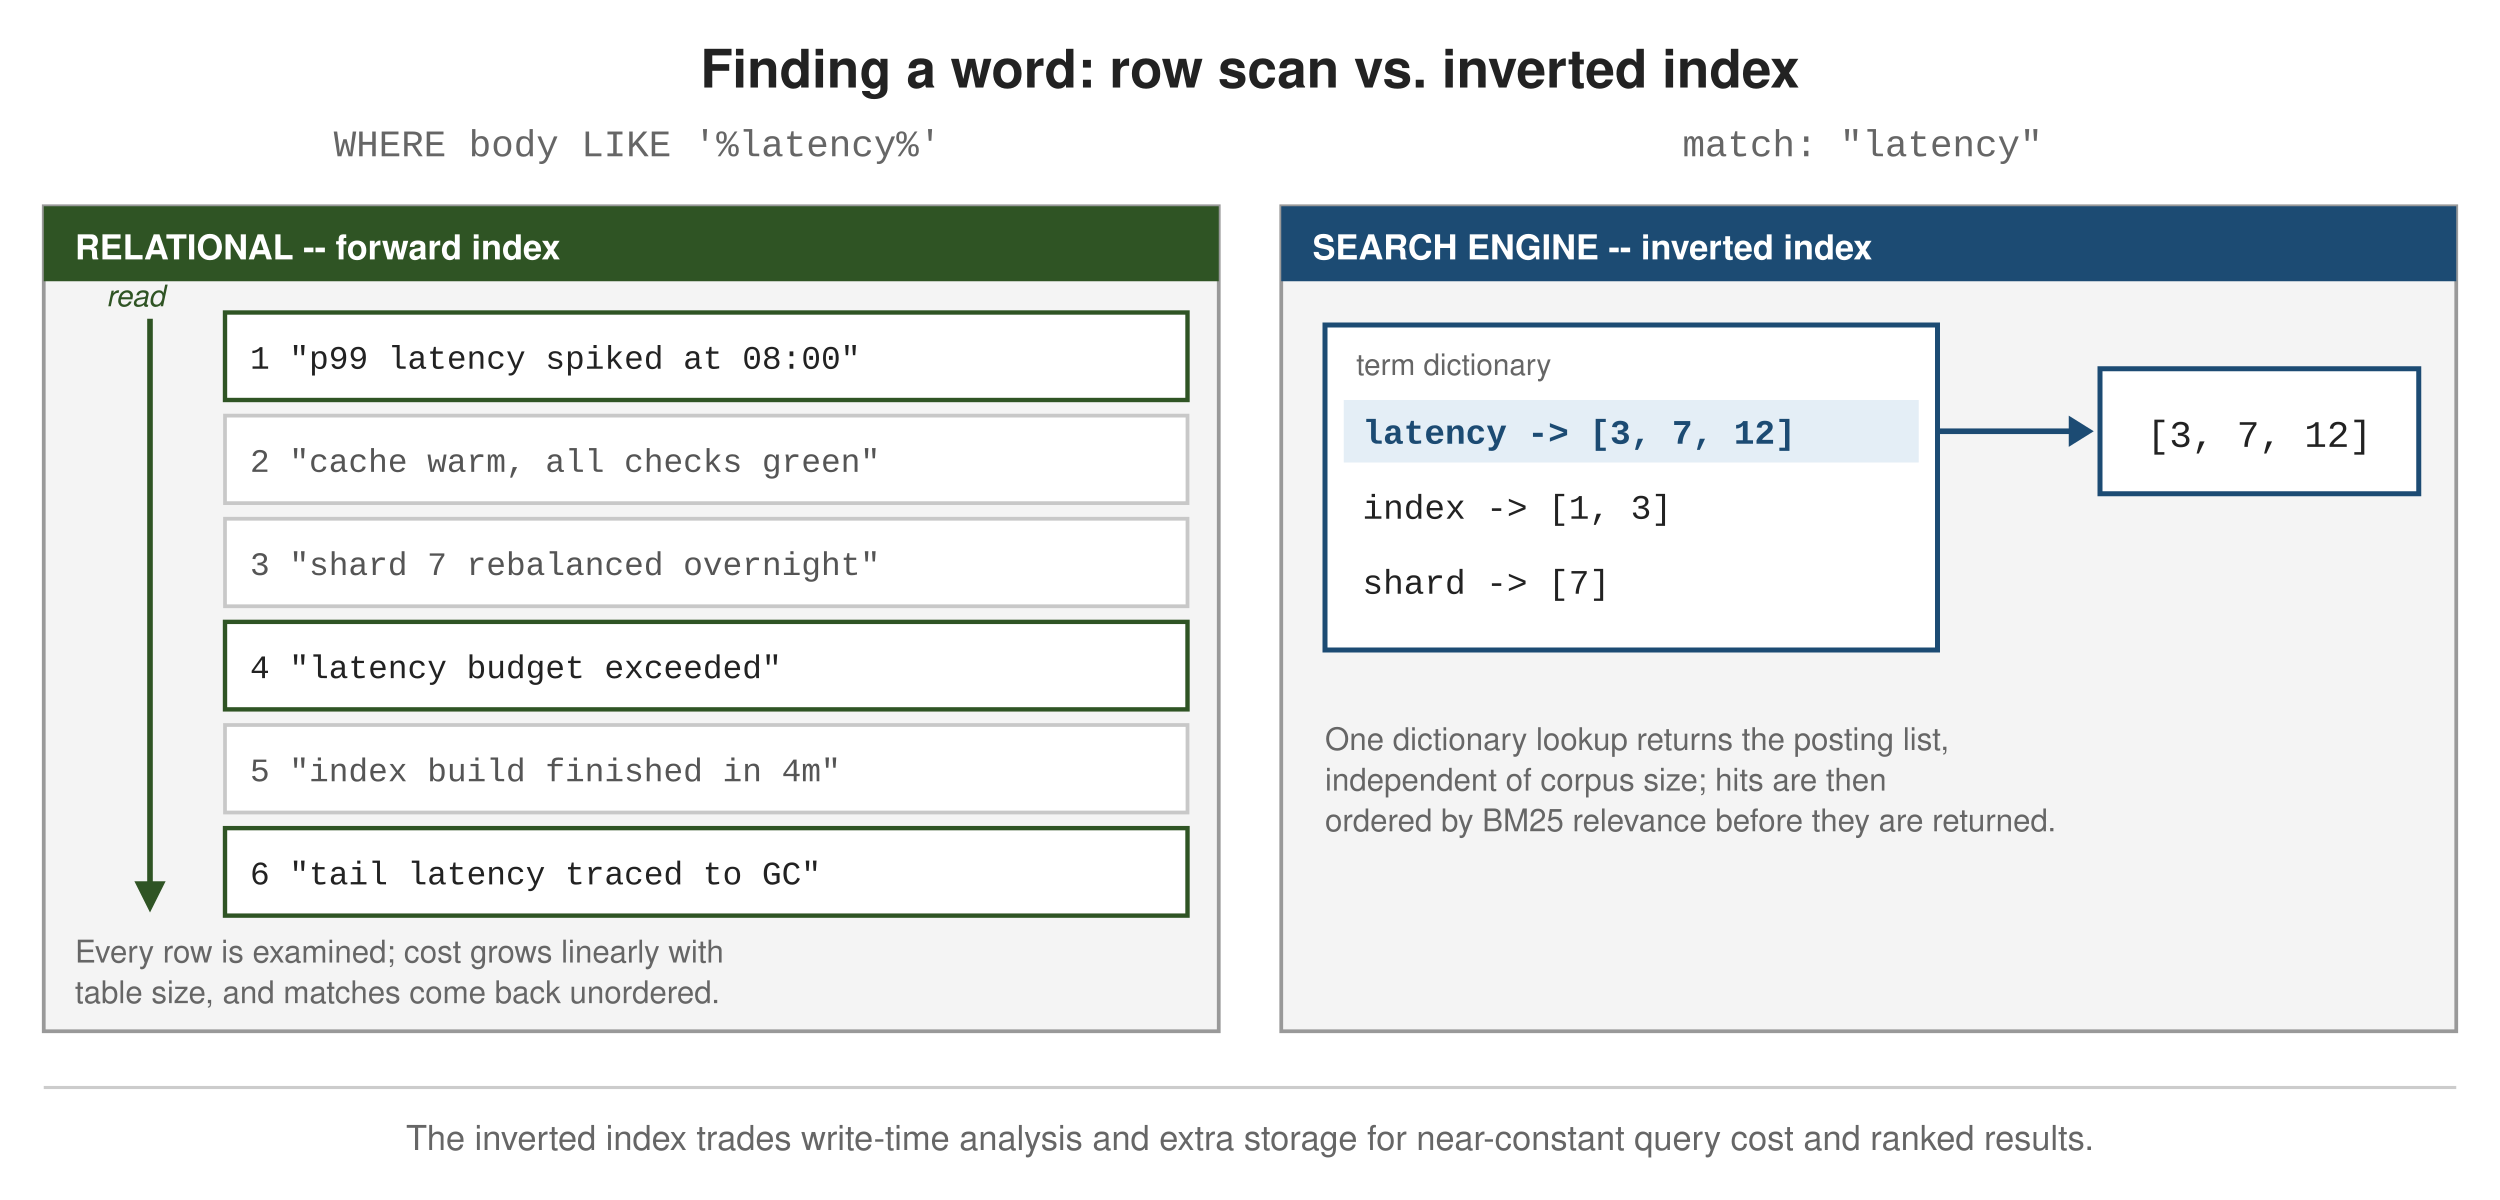
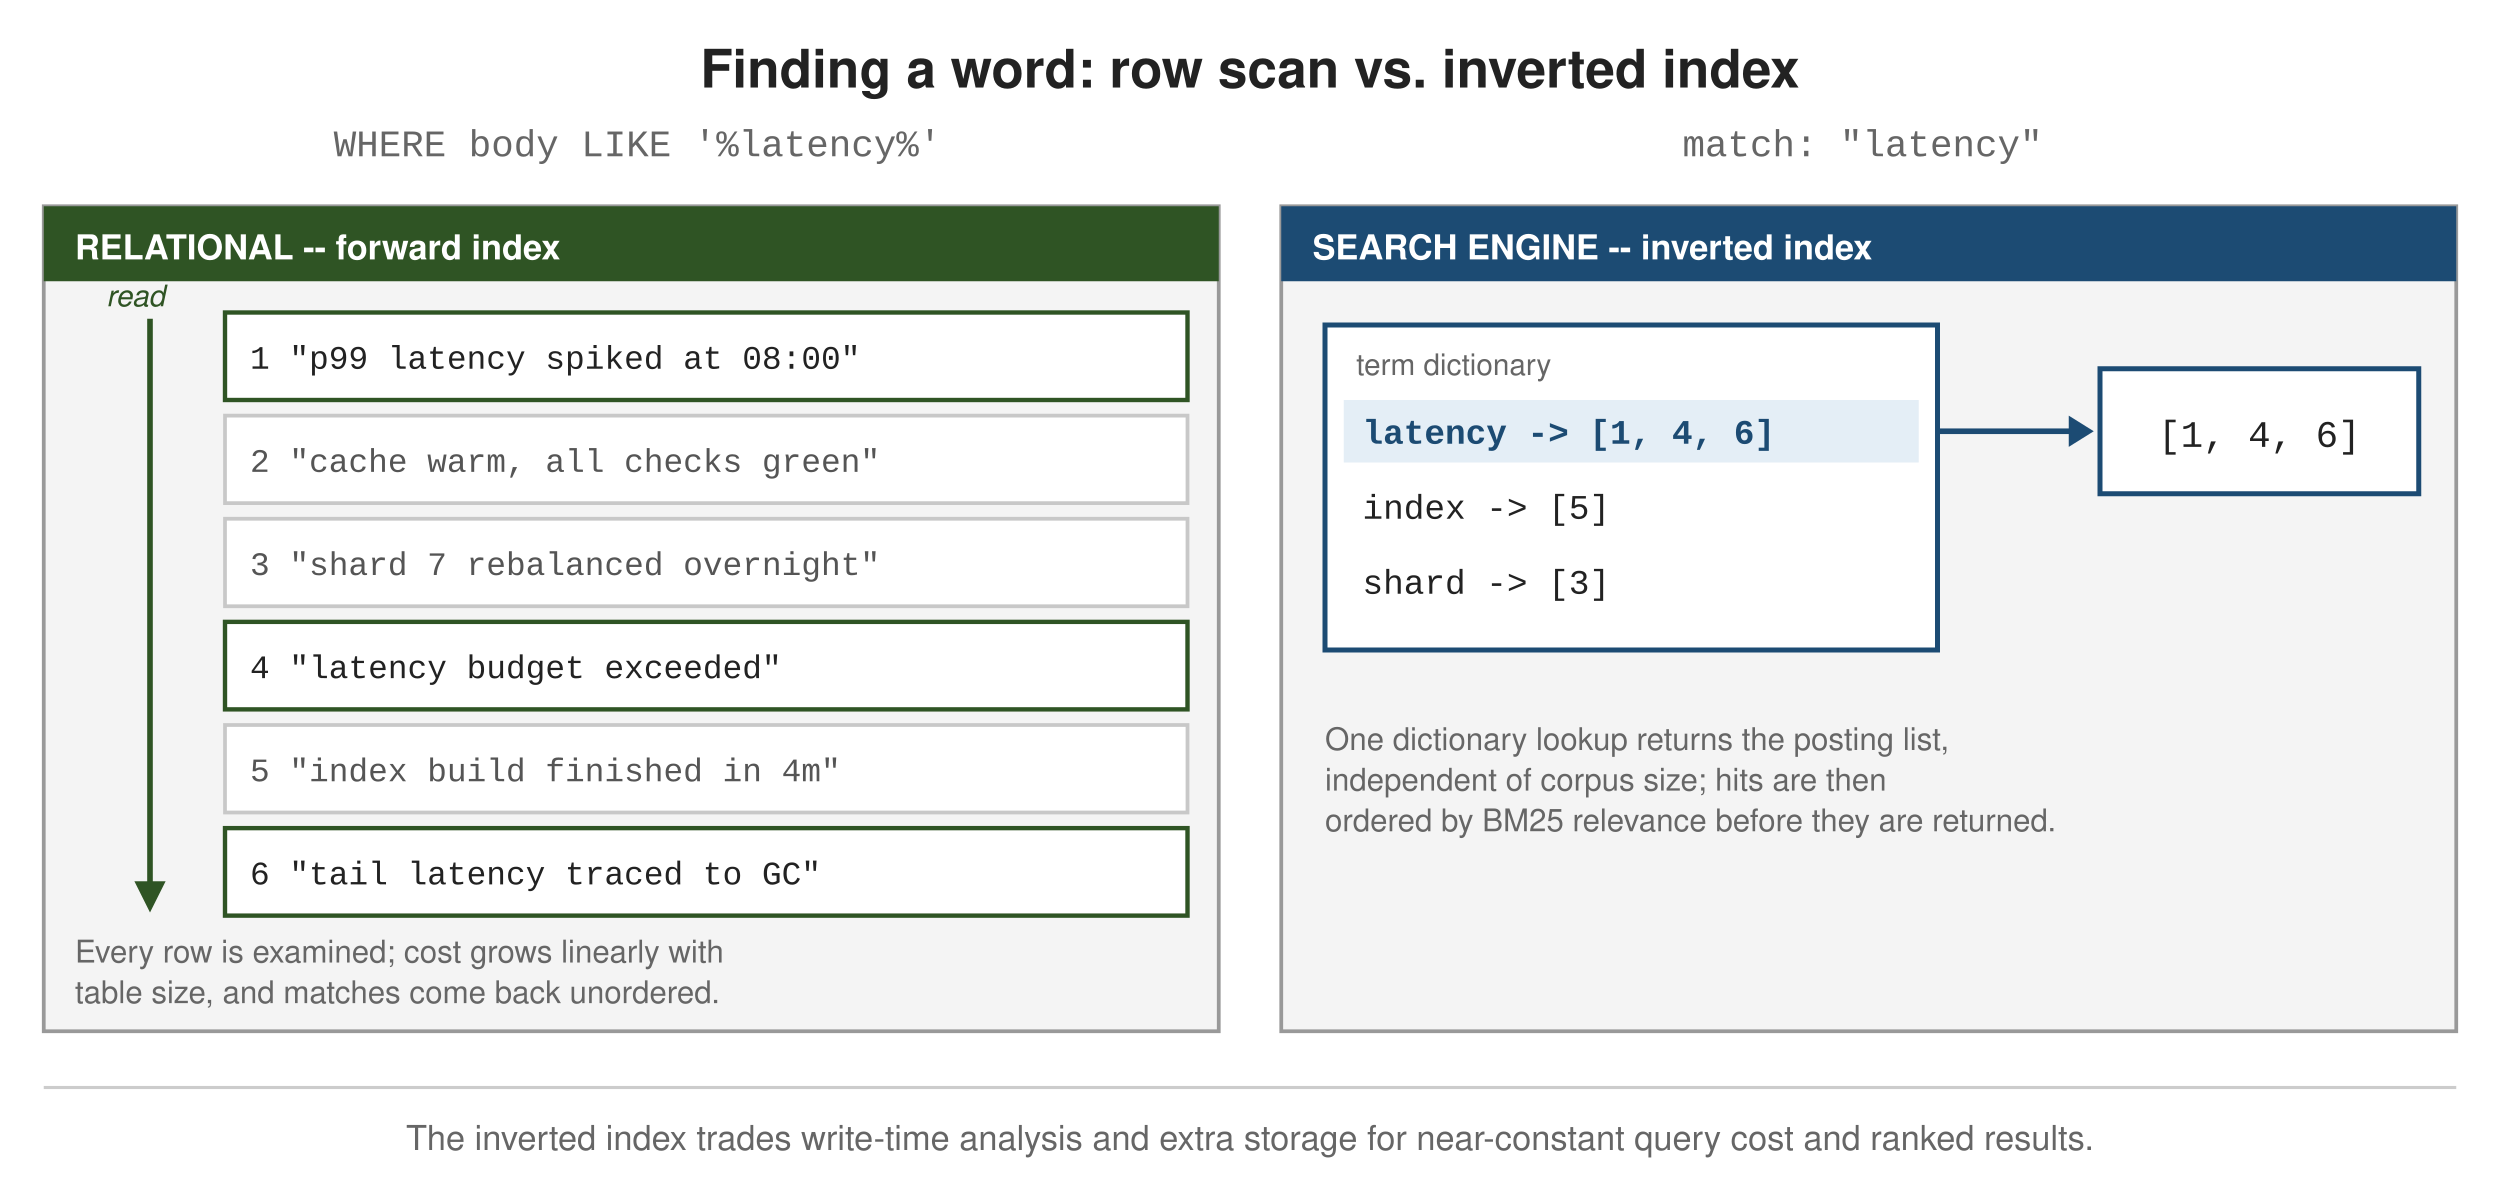
<svg xmlns="http://www.w3.org/2000/svg" viewBox="0 0 800 384" font-family="Helvetica, Arial, sans-serif">
  <rect x="0" y="0" width="800" height="384" fill="#ffffff" />
  <text x="400" y="28" font-size="17" font-weight="bold" fill="#222222" text-anchor="middle">Finding a word: row scan vs. inverted index</text>
  <text x="204" y="50" font-size="12" fill="#666666" text-anchor="middle" font-family="'Courier New', monospace">WHERE body LIKE '%latency%'</text>
  <text x="596" y="50" font-size="12" fill="#666666" text-anchor="middle" font-family="'Courier New', monospace">match: "latency"</text>
  <rect x="14" y="66" width="376" height="264" fill="#f4f4f4" stroke="#999999" stroke-width="1.2" />
  <rect x="14" y="66" width="376" height="24" fill="#2f5424" />
  <text x="24" y="83" font-size="11" font-weight="bold" fill="#ffffff">RELATIONAL -- forward index</text>
  <g font-family="'Courier New', monospace" font-size="10.5">
    <rect x="72" y="100" width="308" height="28" fill="#ffffff" stroke="#2f5424" stroke-width="1.4" />
    <text x="80" y="118" fill="#222222">1  "p99 latency spiked at 08:00"</text>
    <rect x="72" y="133" width="308" height="28" fill="#ffffff" stroke="#c8c8c8" stroke-width="1.2" />
    <text x="80" y="151" fill="#555555">2  "cache warm, all checks green"</text>
    <rect x="72" y="166" width="308" height="28" fill="#ffffff" stroke="#c8c8c8" stroke-width="1.2" />
    <text x="80" y="184" fill="#555555">3  "shard 7 rebalanced overnight"</text>
    <rect x="72" y="199" width="308" height="28" fill="#ffffff" stroke="#2f5424" stroke-width="1.4" />
    <text x="80" y="217" fill="#222222">4  "latency budget exceeded"</text>
    <rect x="72" y="232" width="308" height="28" fill="#ffffff" stroke="#c8c8c8" stroke-width="1.2" />
    <text x="80" y="250" fill="#555555">5  "index build finished in 4m"</text>
    <rect x="72" y="265" width="308" height="28" fill="#ffffff" stroke="#2f5424" stroke-width="1.4" />
    <text x="80" y="283" fill="#222222">6  "tail latency traced to GC"</text>
  </g>
  <g stroke="#2f5424" stroke-width="1.8" fill="#2f5424">
    <line x1="48" y1="102" x2="48" y2="284" />
    <polygon points="43,282 53,282 48,292" stroke="none" />
  </g>
  <text x="34" y="98" font-size="9.5" fill="#2f5424" font-style="italic">read</text>
  <text x="24" y="308" font-size="10" fill="#666666">Every row is examined; cost grows linearly with</text>
  <text x="24" y="321" font-size="10" fill="#666666">table size, and matches come back unordered.</text>
  <rect x="410" y="66" width="376" height="264" fill="#f4f4f4" stroke="#999999" stroke-width="1.2" />
  <rect x="410" y="66" width="376" height="24" fill="#1c4b73" />
  <text x="420" y="83" font-size="11" font-weight="bold" fill="#ffffff">SEARCH ENGINE -- inverted index</text>
  <rect x="424" y="104" width="196" height="104" fill="#ffffff" stroke="#1c4b73" stroke-width="1.6" />
  <text x="434" y="120" font-size="9.5" fill="#666666">term dictionary</text>
  <g font-family="'Courier New', monospace" font-size="11">
    <rect x="430" y="128" width="184" height="20" fill="#e4eef6" />
-     <text x="436" y="142" fill="#1c4b73" font-weight="bold">latency -&gt; [3, 7, 12]</text>
-     <text x="436" y="166" fill="#222222">index   -&gt; [1, 3]</text>
-     <text x="436" y="190" fill="#222222">shard   -&gt; [7]</text>
+     <text x="436" y="142" fill="#1c4b73" font-weight="bold">latency -&gt; [1, 4, 6]</text>
+     <text x="436" y="166" fill="#222222">index   -&gt; [5]</text>
+     <text x="436" y="190" fill="#222222">shard   -&gt; [3]</text>
  </g>
  <g stroke="#1c4b73" stroke-width="1.8" fill="#1c4b73">
    <line x1="620" y1="138" x2="664" y2="138" />
    <polygon points="662,133 662,143 670,138" stroke="none" />
  </g>
  <rect x="672" y="118" width="102" height="40" fill="#ffffff" stroke="#1c4b73" stroke-width="1.6" />
-   <text x="723" y="143" font-size="12" fill="#222222" text-anchor="middle" font-family="'Courier New', monospace">[3, 7, 12]</text>
+   <text x="723" y="143" font-size="12" fill="#222222" text-anchor="middle" font-family="'Courier New', monospace">[1, 4, 6]</text>
  <text x="424" y="240" font-size="10" fill="#666666">One dictionary lookup returns the posting list,</text>
  <text x="424" y="253" font-size="10" fill="#666666">independent of corpus size; hits are then</text>
  <text x="424" y="266" font-size="10" fill="#666666">ordered by BM25 relevance before they are returned.</text>
  <line x1="14" y1="348" x2="786" y2="348" stroke="#cccccc" stroke-width="1" />
  <text x="400" y="368" font-size="11" fill="#666666" text-anchor="middle">The inverted index trades write-time analysis and extra storage for near-constant query cost and ranked results.</text>
</svg>
